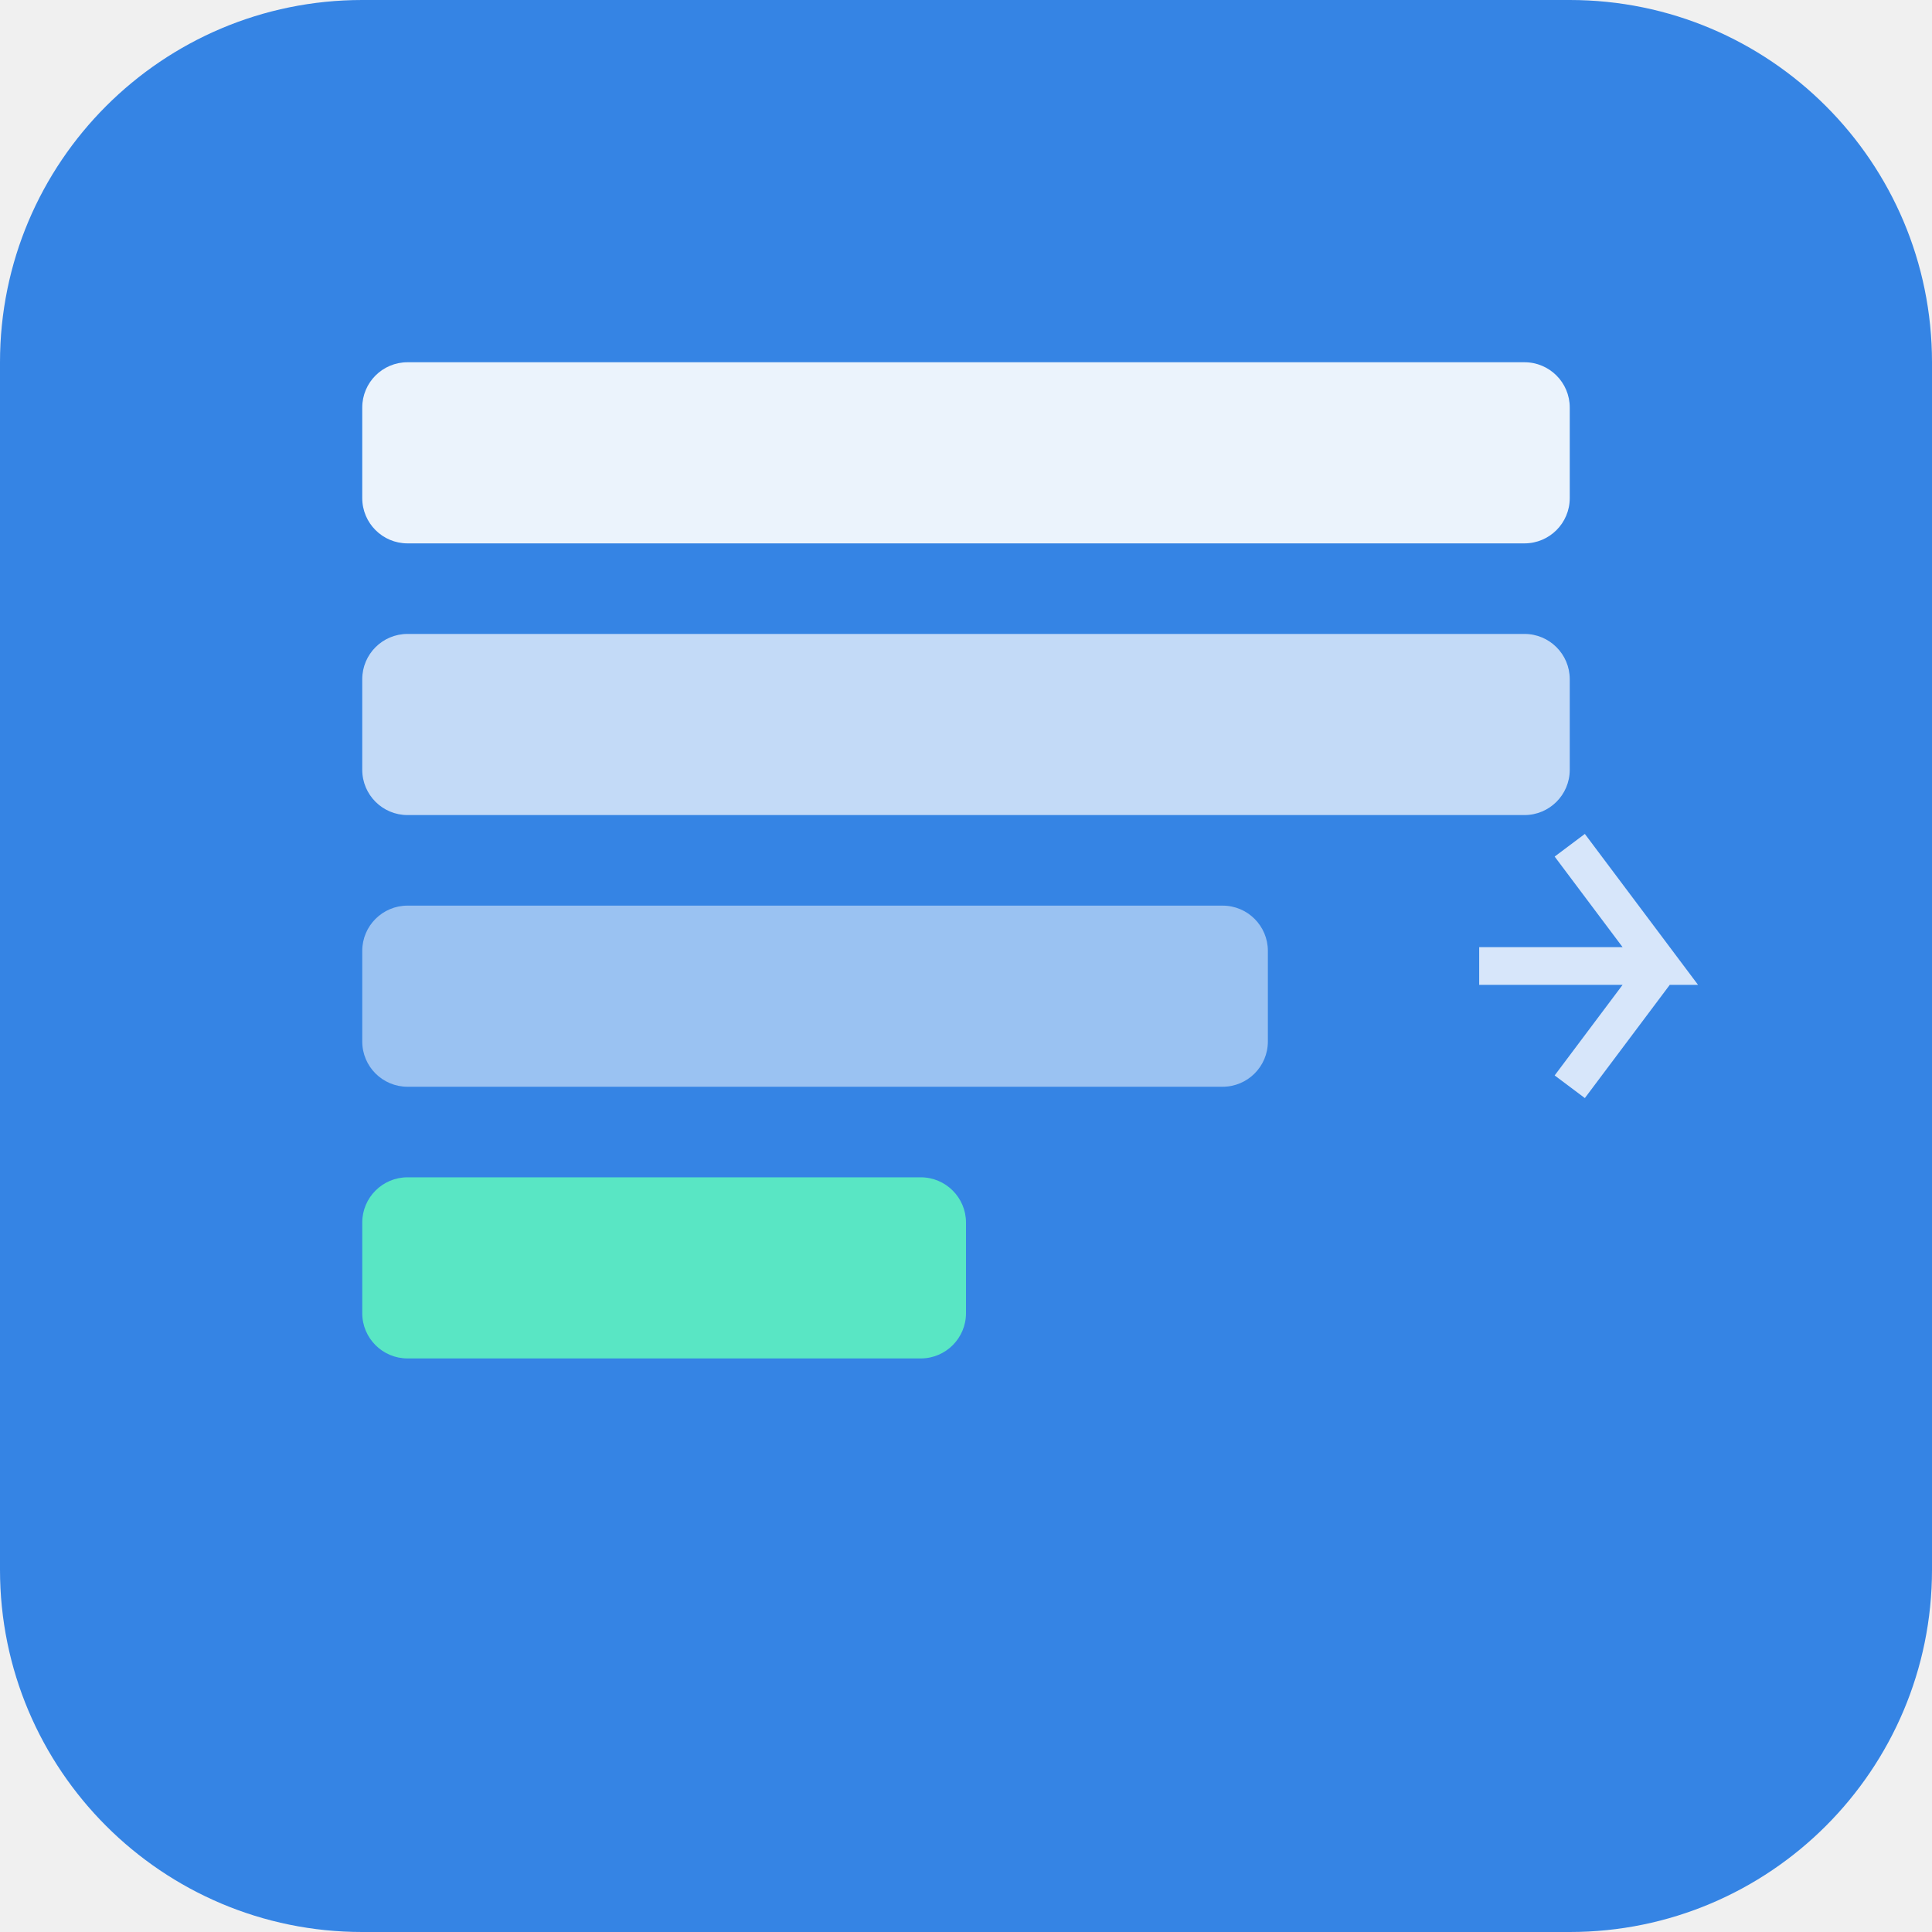
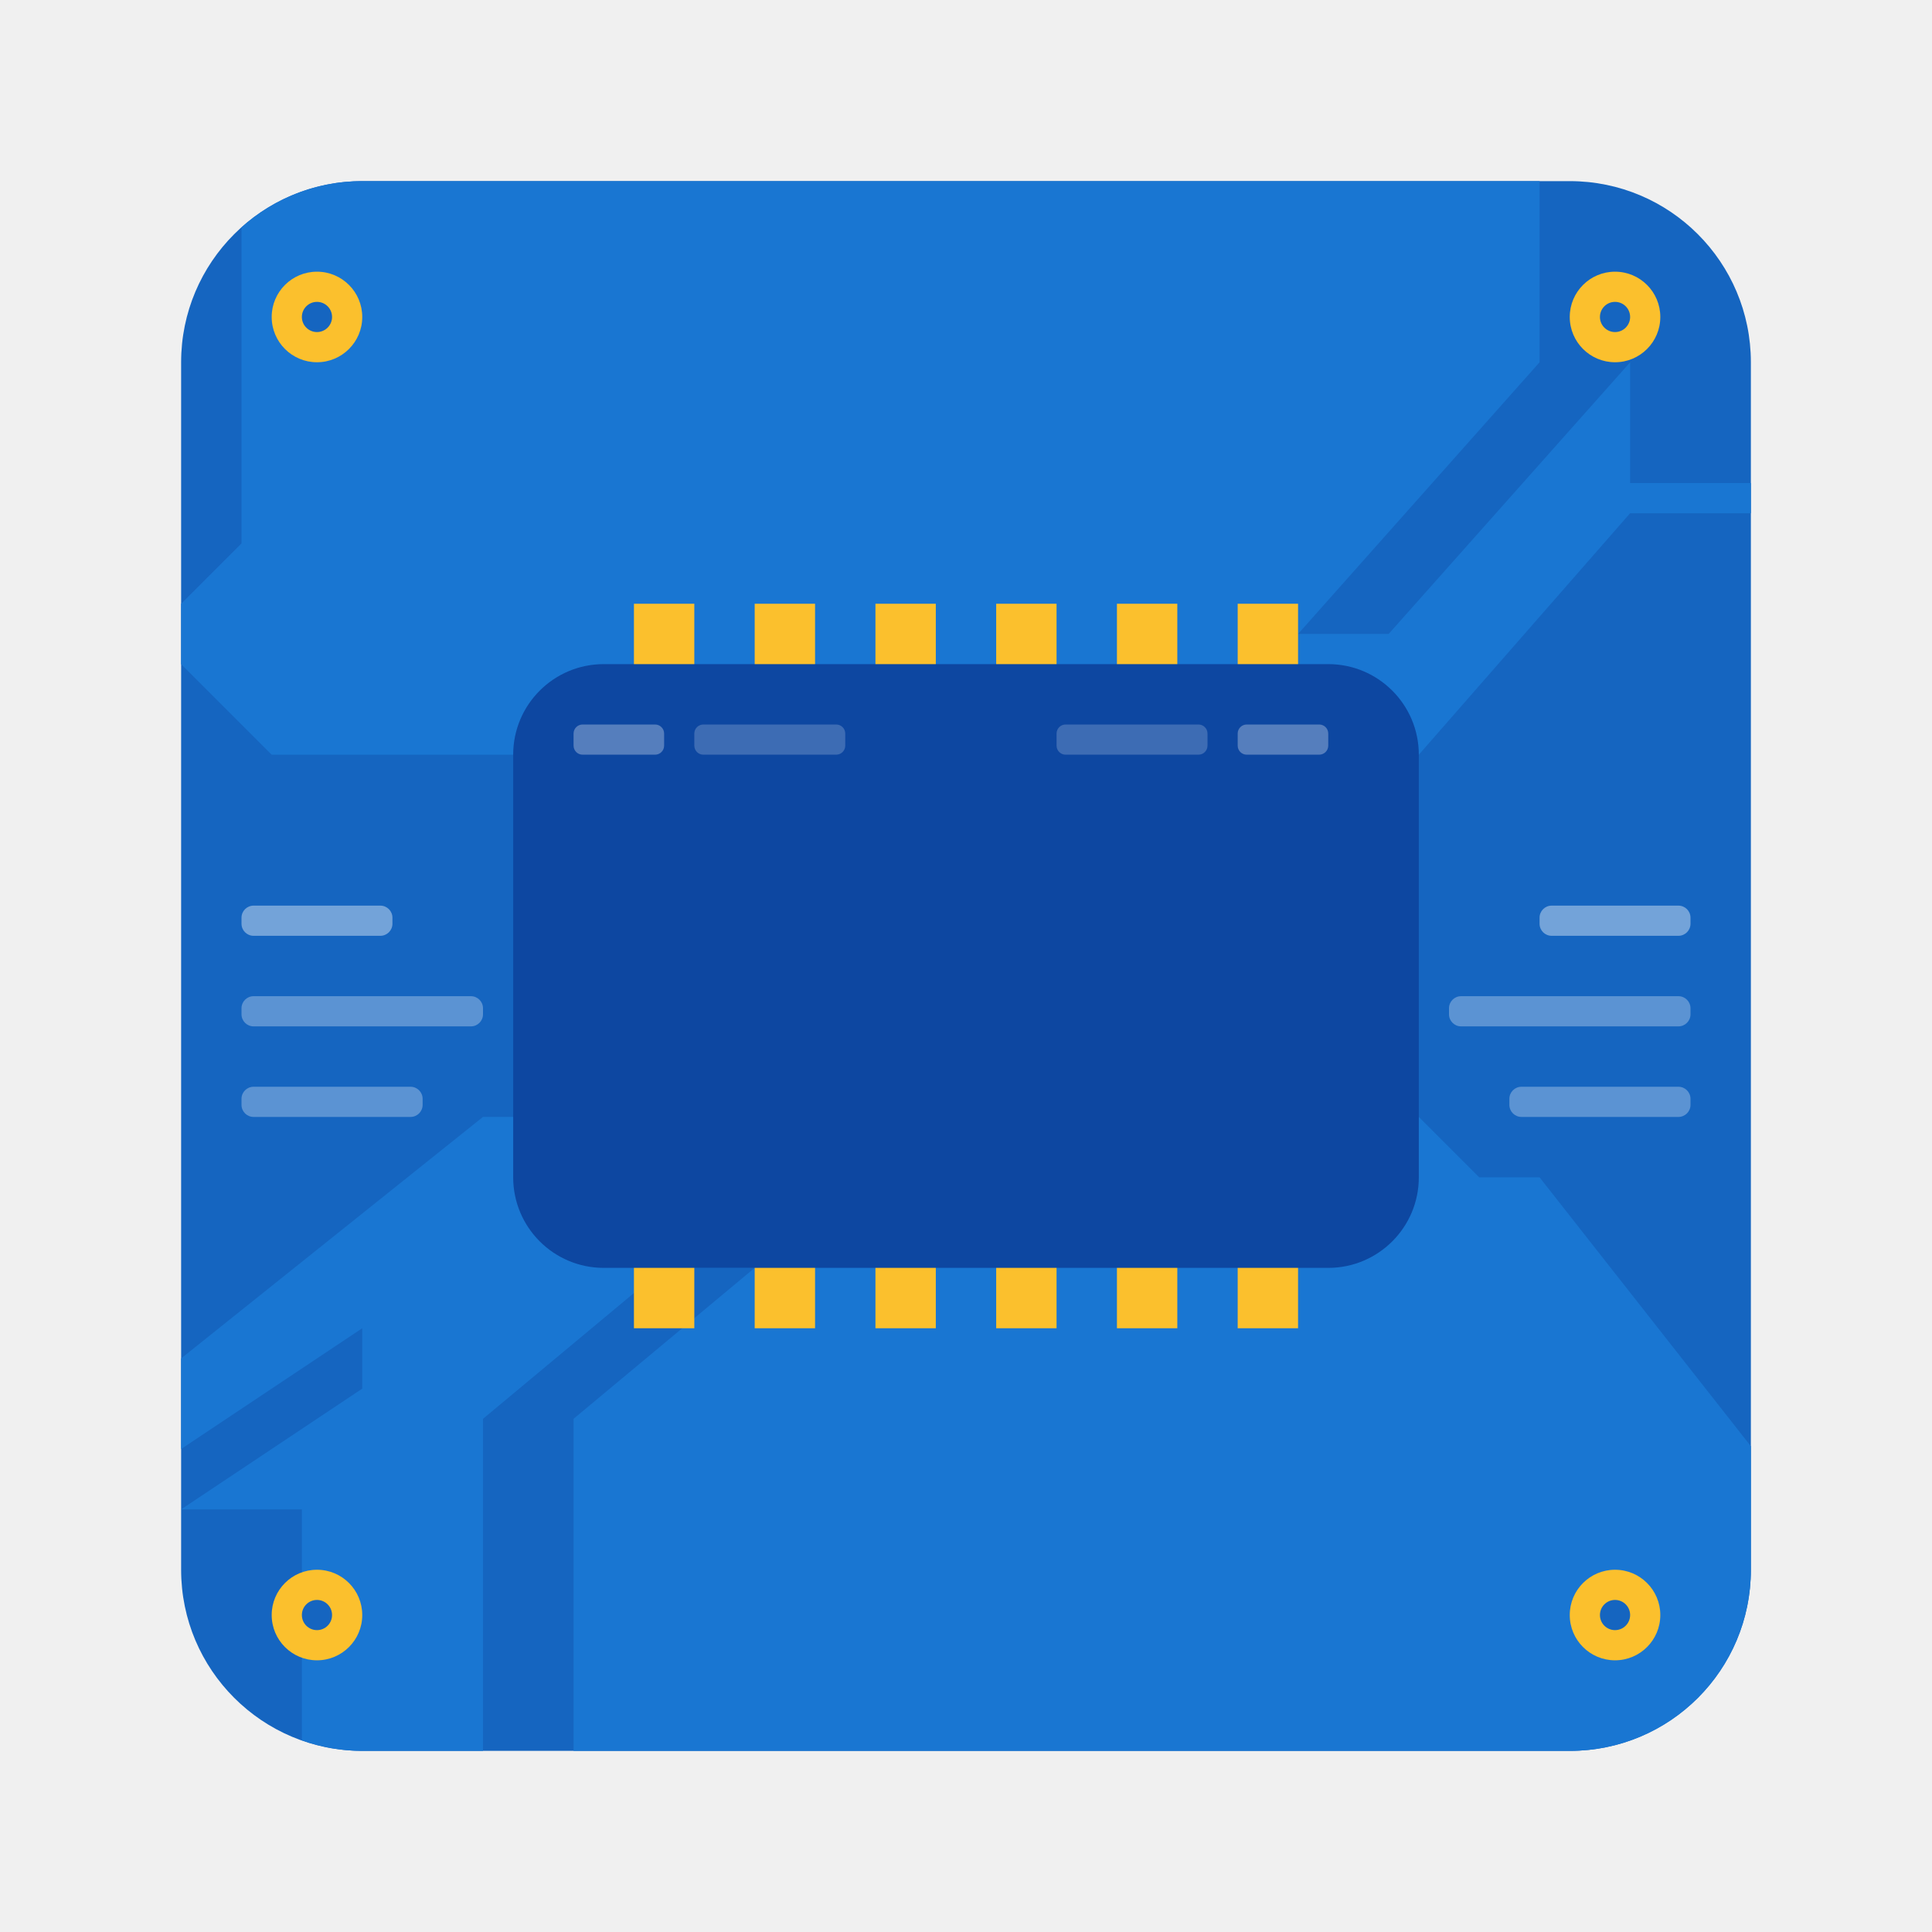
- <svg xmlns="http://www.w3.org/2000/svg" width="128" height="128" viewBox="0 0 128 128">
-   <rect width="128" height="128" rx="24" fill="#3584e4" />
-   <rect x="24" y="24" width="80" height="12" rx="3" fill="#ffffff" opacity="0.9" />
-   <rect x="24" y="42" width="80" height="12" rx="3" fill="#ffffff" opacity="0.7" />
-   <rect x="24" y="60" width="60" height="12" rx="3" fill="#ffffff" opacity="0.5" />
-   <rect x="24" y="78" width="40" height="12" rx="3" fill="#62ffbc" opacity="0.8" />
-   <path d="M98 64 L110 64 L104 56 M110 64 L104 72" stroke="#ffffff" stroke-width="2.5" fill="none" opacity="0.8" />
+ <svg xmlns="http://www.w3.org/2000/svg" width="64" height="64">
+   <rect x="6" y="6" width="52" height="52" rx="6" ry="6" fill="#1565c0" />
+   <path d="M12 6c-1.542 0-2.94.582-4 1.531v10.47l-2 2v2l3 3h38l7-8h4v-1h-4v-4l-8 9h-3l8-9V6H12zm4 31L6 45v3l6-4v2l-6 4h4v7.652c.626.22 1.297.348 2 .348h4V47l6-5h3l-6 5v11h33c3.324 0 6-2.676 6-6v-4.092L51 39h-2l-2-2H16z" fill="#1976d2" />
+   <path d="M21 20h2v24h-2zm4 0h2v24h-2zm4 0h2v24h-2zm4 0h2v24h-2zm4 0h2v24h-2zm4 0h2v24h-2z" fill="#fbc02d" fill-rule="evenodd" />
+   <g transform="translate(-5 3)">
+     <circle cx="58.5" cy="50.5" r="1.5" fill="#fbc02d" />
+     <circle cx="58.5" cy="50.5" r=".5" fill="#1565c0" />
+   </g>
+   <g transform="translate(-5 -1)">
+     <circle cx="58.5" cy="11.5" r="1.5" fill="#fbc02d" />
+     <circle cx="58.5" cy="11.5" r=".5" fill="#1565c0" />
+   </g>
+   <g transform="translate(5 3)">
+     <circle cx="5.5" cy="50.5" r="1.5" fill="#fbc02d" />
+     <circle cx="5.5" cy="50.5" r=".5" fill="#1565c0" />
+   </g>
+   <g transform="translate(.318 .049)">
+     <circle cx="10.182" cy="10.451" r="1.5" fill="#fbc02d" />
+     <circle cx="10.182" cy="10.451" r=".5" fill="#1565c0" />
+   </g>
+   <rect x="17" y="22" width="30" height="20" rx="3" ry="3" fill="#0d47a1" />
+   <rect x="19" y="24" width="3" height="1" rx=".3" fill="#fff" opacity=".3" />
+   <rect x="23" y="24" width="5" height="1" rx=".3" fill="#fff" opacity=".2" />
+   <rect x="35" y="24" width="5" height="1" rx=".3" fill="#fff" opacity=".2" />
+   <rect x="41" y="24" width="3" height="1" rx=".3" fill="#fff" opacity=".3" />
+   <rect x="8" y="30" width="5" height="1" rx=".4" fill="#fff" opacity=".4" />
+   <rect x="8" y="33" width="8" height="1" rx=".4" fill="#fff" opacity=".3" />
+   <rect x="8" y="36" width="6" height="1" rx=".4" fill="#fff" opacity=".3" />
+   <rect x="51" y="30" width="5" height="1" rx=".4" fill="#fff" opacity=".4" />
+   <rect x="48" y="33" width="8" height="1" rx=".4" fill="#fff" opacity=".3" />
+   <rect x="50" y="36" width="6" height="1" rx=".4" fill="#fff" opacity=".3" />
</svg>
